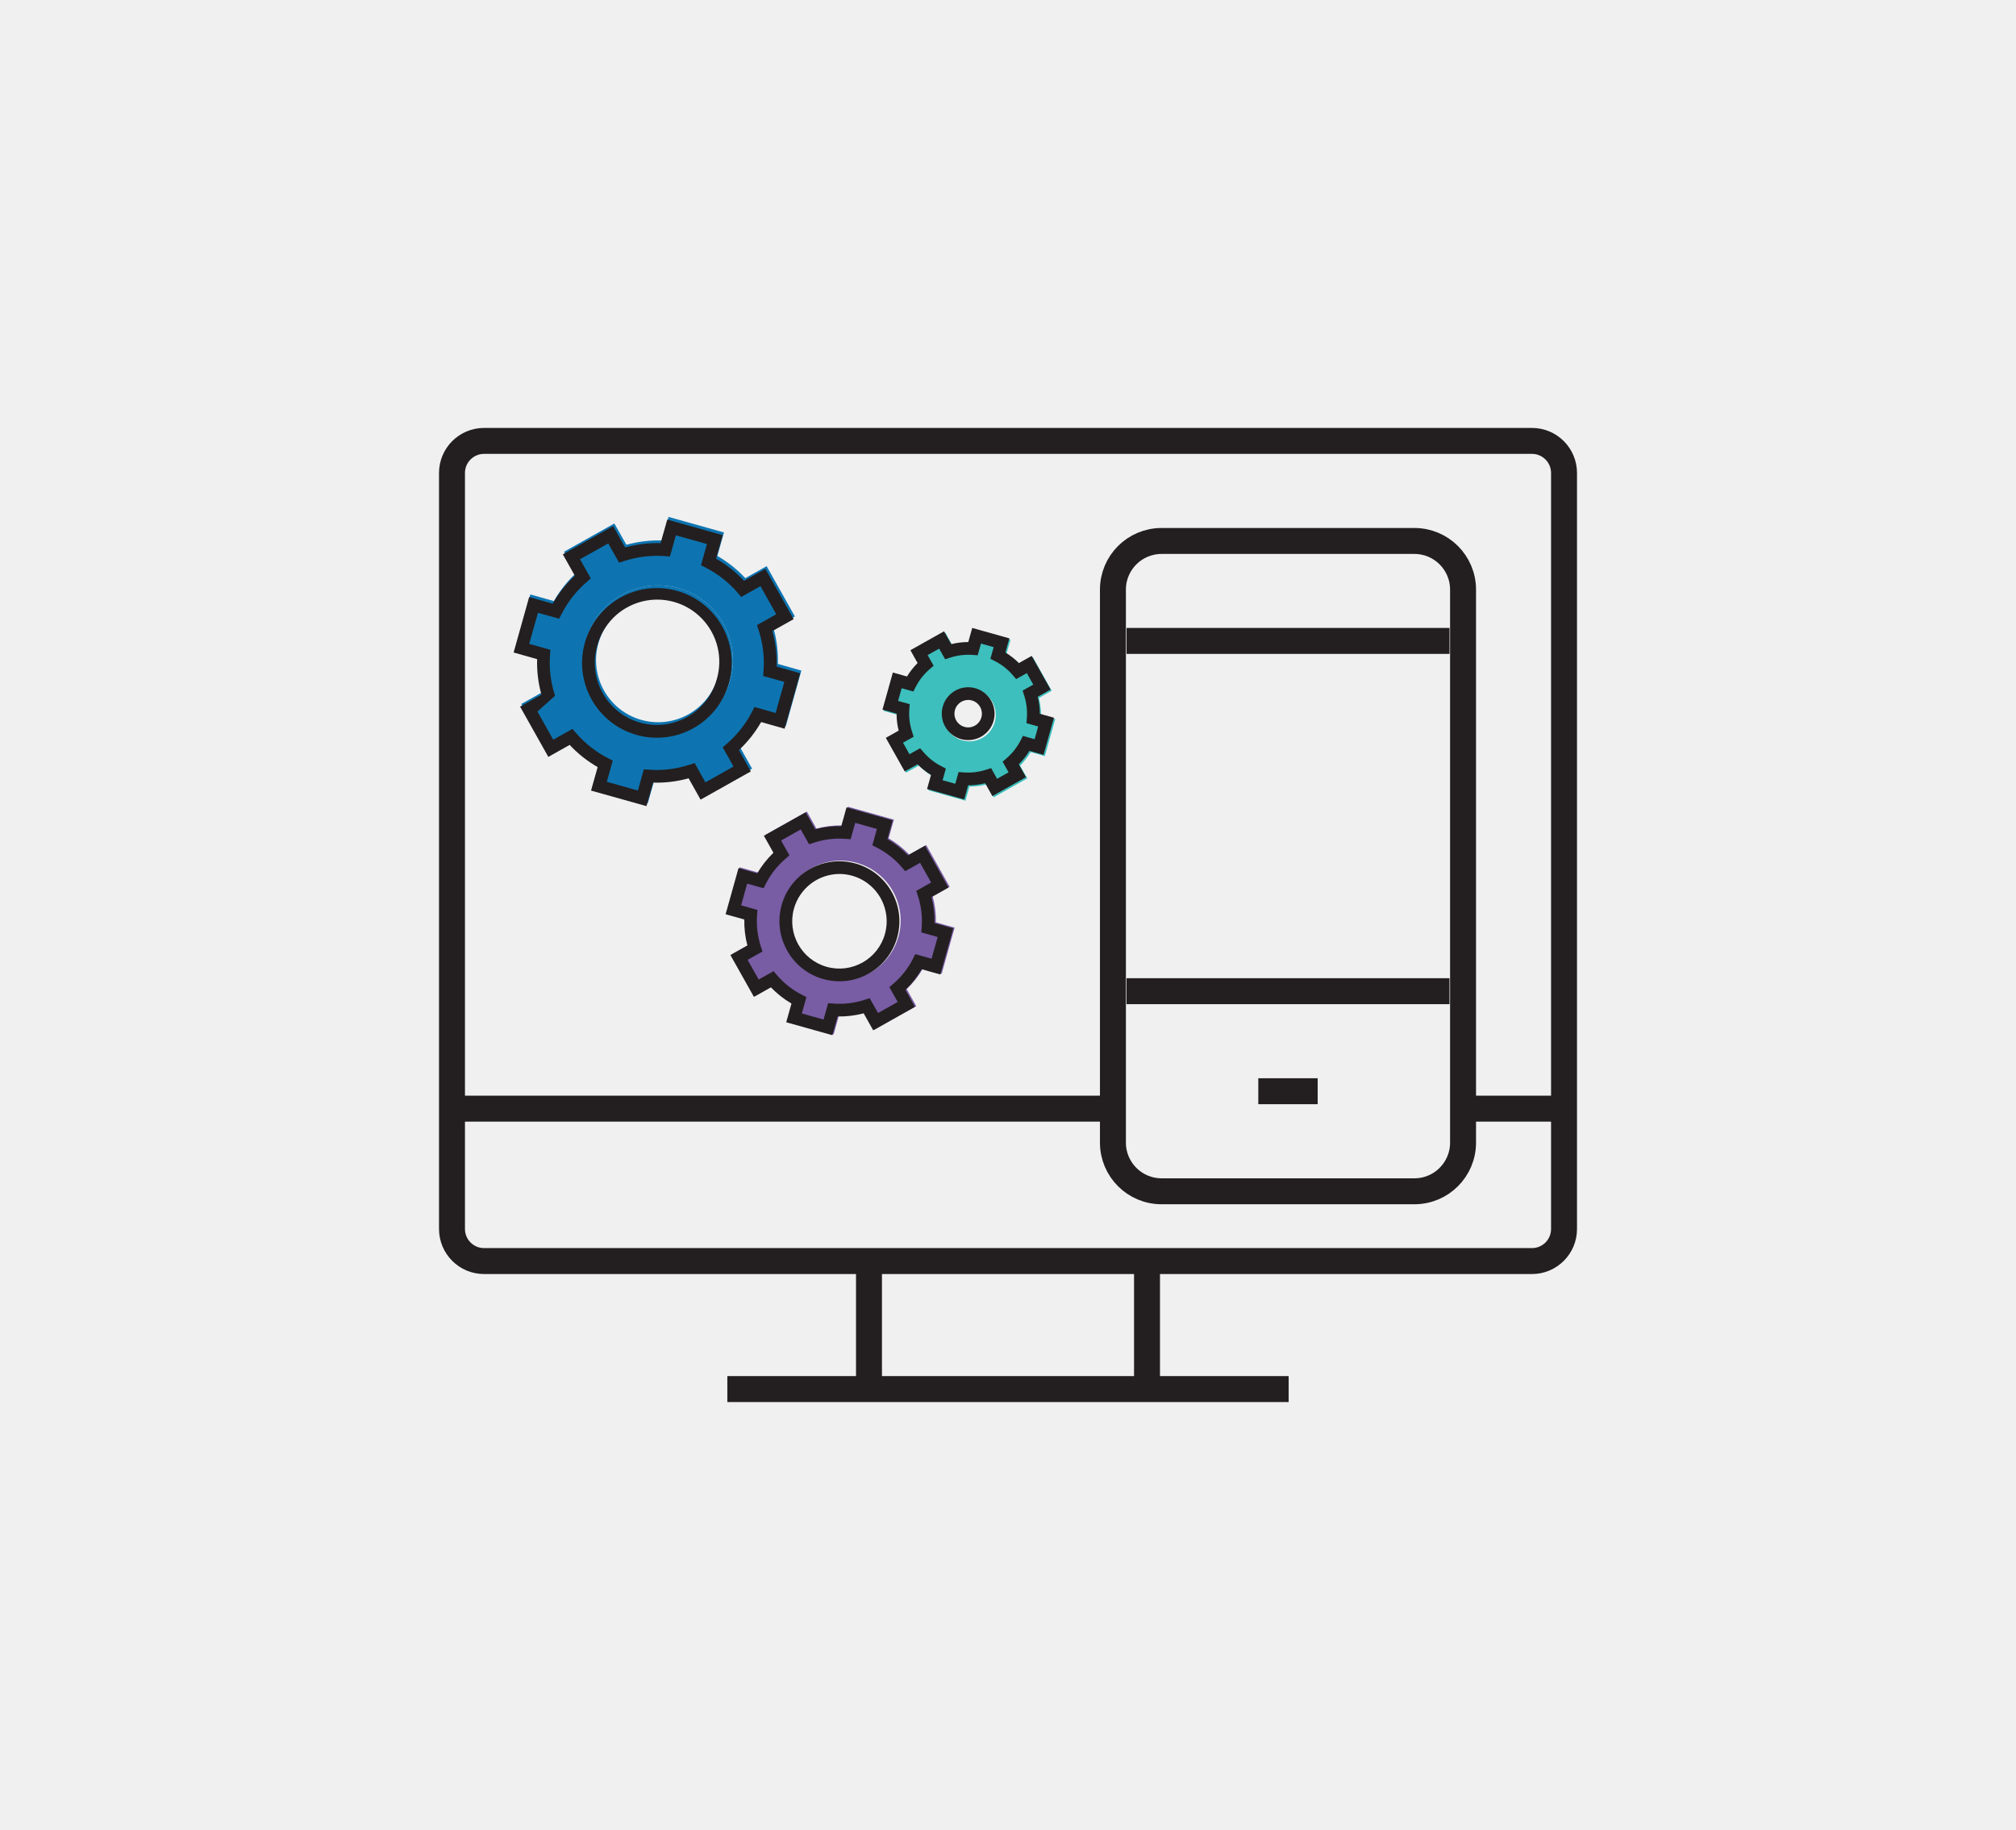
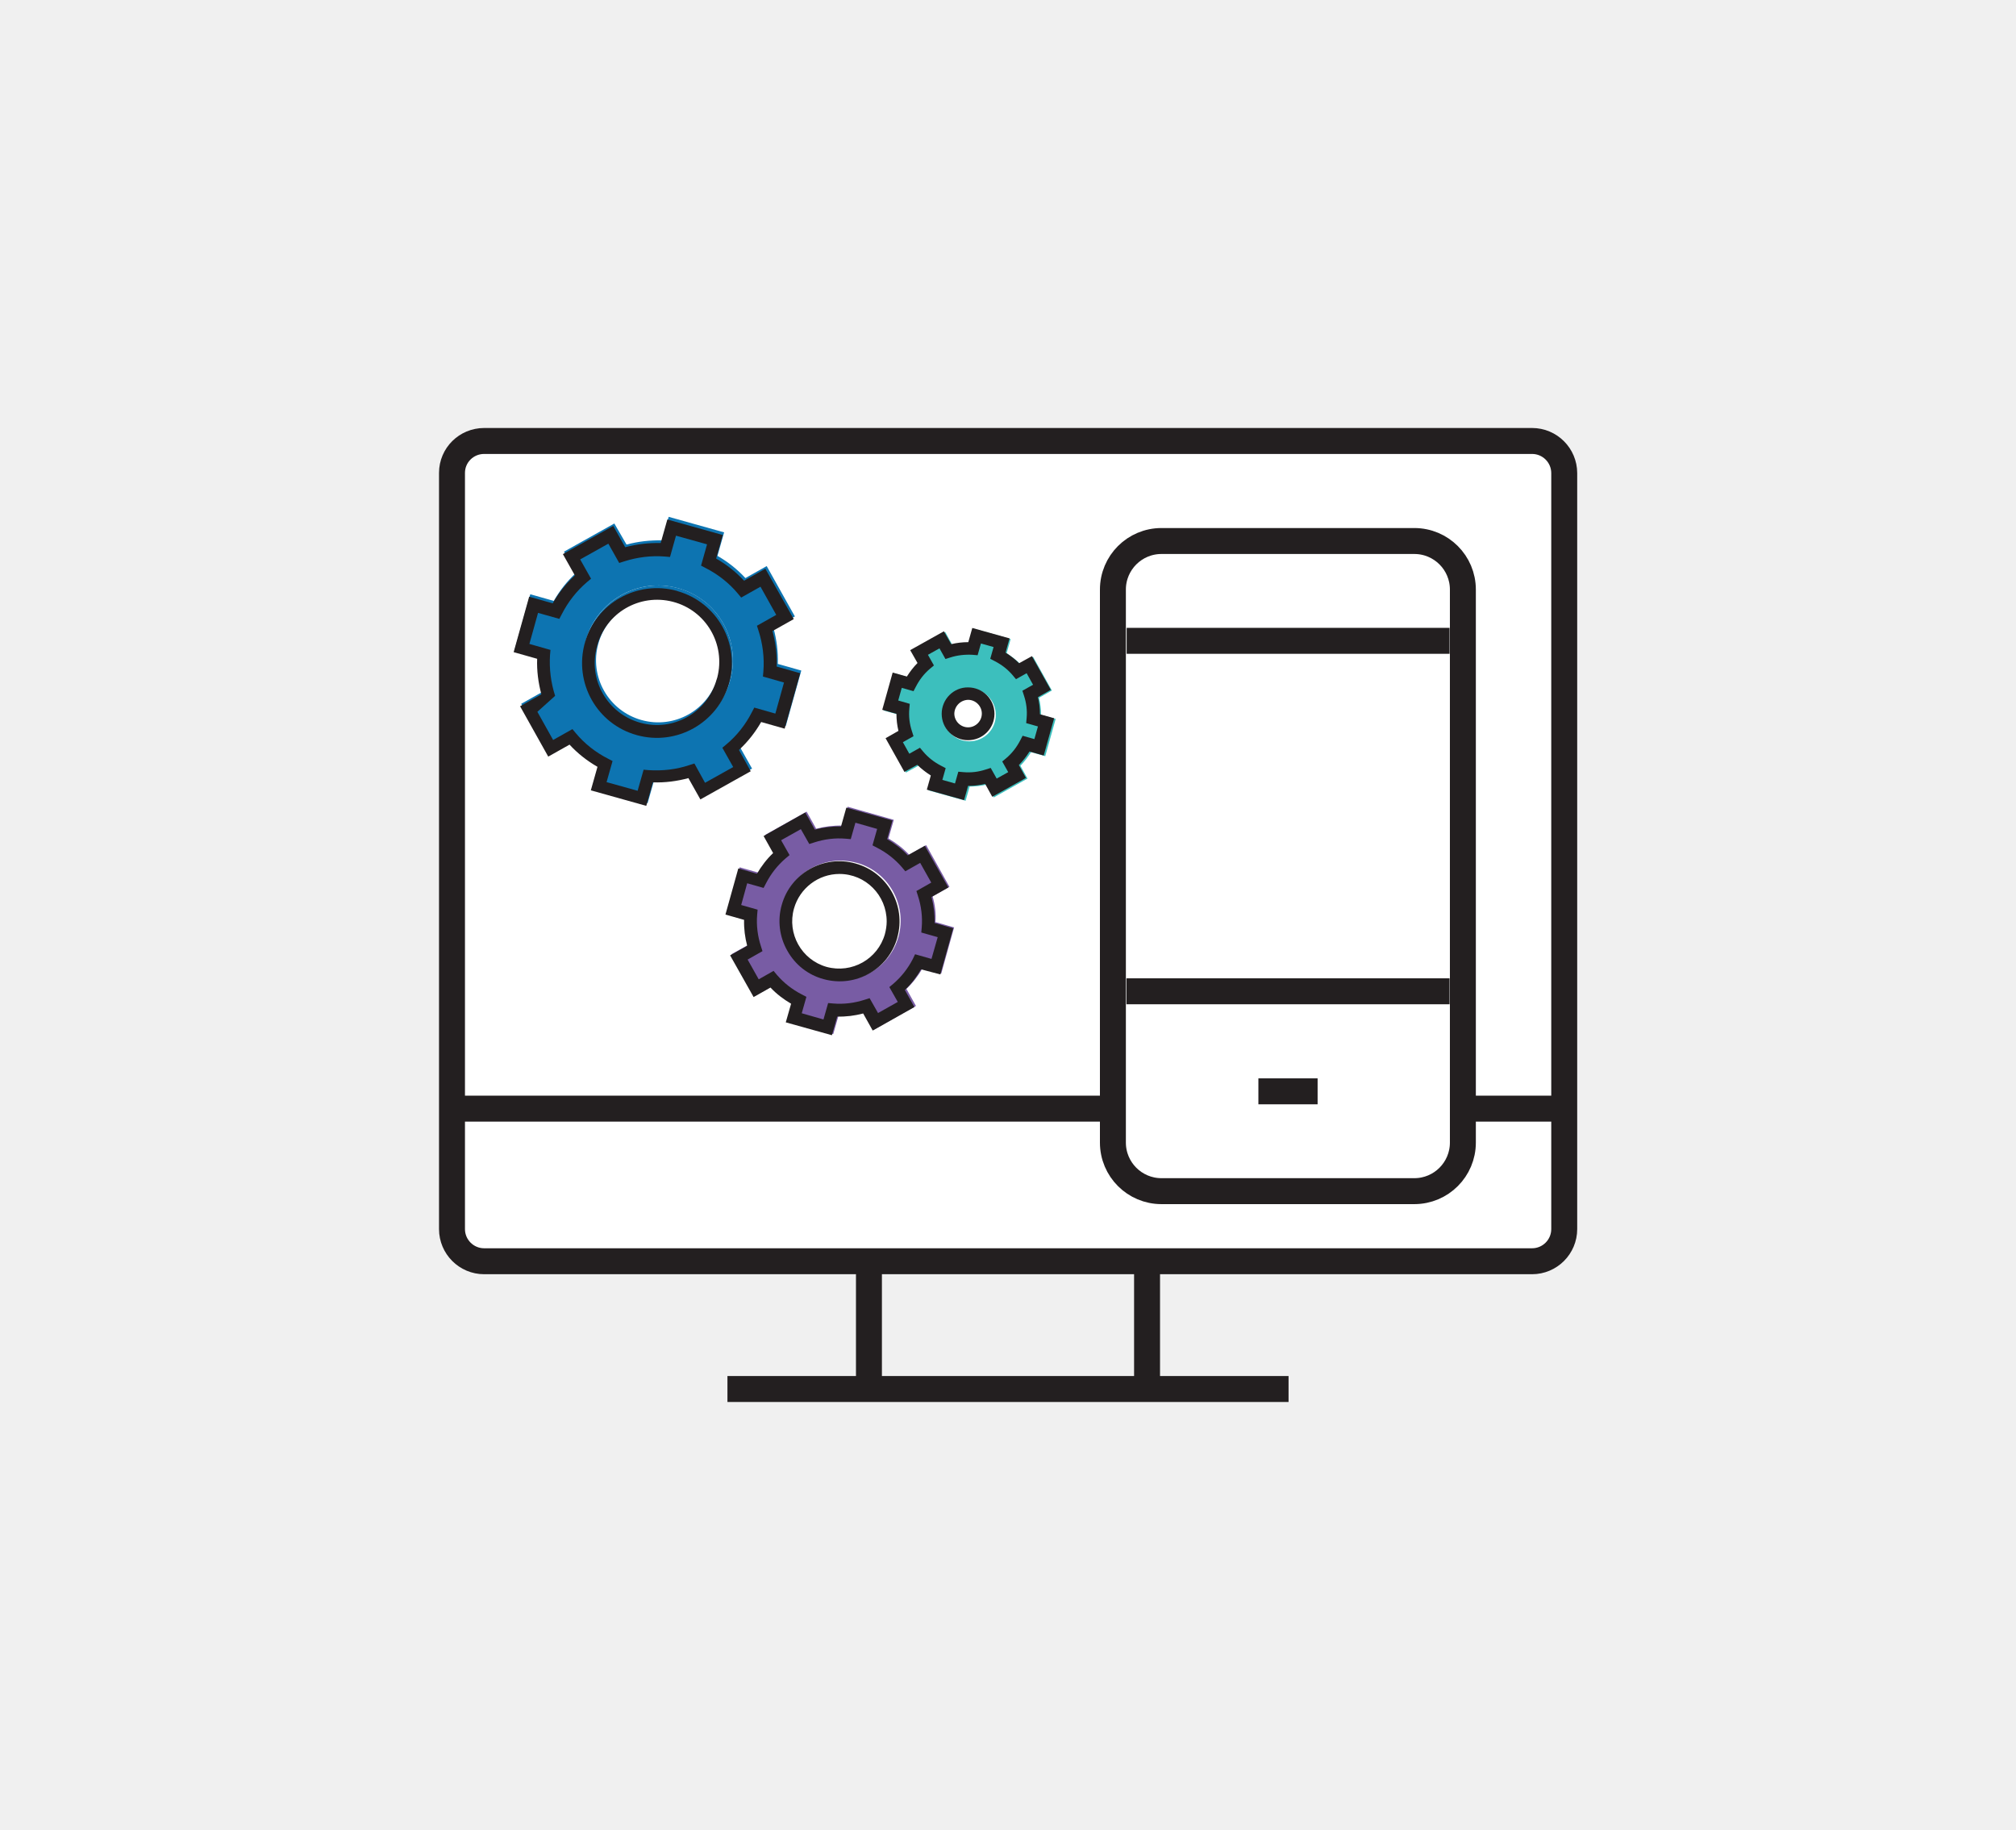
- <svg xmlns="http://www.w3.org/2000/svg" id="Layer_1" data-name="Layer 1" viewBox="0 0 909 825">
-   <defs>
-     <style>.cls-1,.cls-5{fill:none;}.cls-2{fill:#0d74b1;}.cls-3{fill:#785ca4;}.cls-4{fill:#3cbfbd;}.cls-5{stroke:#231f20;stroke-miterlimit:10;stroke-width:11.7px;}.cls-6{fill:#231f20;}</style>
-   </defs>
-   <path class="cls-1" d="M304.3,270.67a28,28,0,0,0-32,40.67,28,28,0,0,0,24.39,14.29,28,28,0,0,0,7.57-55Z" />
-   <path class="cls-2" d="M333.73,336.94a53.5,53.5,0,0,0,10-12.63l10.6,3,7-25-10.6-3a53.38,53.38,0,0,0-1.94-16l9.62-5.41-12.73-22.66-9.62,5.4a53.58,53.58,0,0,0-12.62-10l3-10.6-25-7-3,10.6a54.86,54.86,0,0,0-16,1.95L277,236l-22.67,12.73,5.41,9.63a53.26,53.26,0,0,0-10,12.62l-10.6-3-7,25,10.6,3a53.56,53.56,0,0,0,1.94,16l-9.63,5.4L247.81,340l9.62-5.41a53.51,53.51,0,0,0,12.63,10l-3,10.6,25,7,3-10.6a53.71,53.71,0,0,0,16-1.94l5.4,9.62,22.66-12.73Zm-4.53-30.19a33.68,33.68,0,0,1-41.57,23.35,33.75,33.75,0,0,1-23.35-41.57,33.71,33.71,0,1,1,64.92,18.21Z" />
-   <path class="cls-2" d="M305.85,265.16a33.73,33.73,0,1,0,23.35,41.58A33.69,33.69,0,0,0,305.85,265.16Zm17.85,40a28,28,0,0,1-34.52,19.39,28,28,0,0,1-19.39-34.51A28,28,0,1,1,323.7,305.2Z" />
-   <path class="cls-3" d="M420.55,404.1l7.65-4.31-10.58-18.84-7.66,4.3a42.57,42.57,0,0,0-9.28-7.31l2.37-8.43-20.81-5.85-2.37,8.45a42.23,42.23,0,0,0-11.75,1.42l-4.3-7.66L345,376.44l4.31,7.67a42.48,42.48,0,0,0-7.32,9.28L333.53,391l-5.83,20.82,8.44,2.37a42.16,42.16,0,0,0,1.42,11.73l-7.66,4.31,10.59,18.83,7.65-4.3a42.66,42.66,0,0,0,9.29,7.32l-2.37,8.44,20.81,5.83,2.37-8.44A42.79,42.79,0,0,0,390,456.51l4.3,7.66,18.83-10.59-4.29-7.66a42.45,42.45,0,0,0,7.32-9.29l8.44,2.37,5.83-20.81L422,415.83A42.34,42.34,0,0,0,420.55,404.1Zm-15.47,18.22A27,27,0,0,1,371.75,441,27.06,27.06,0,0,1,353,407.71,27,27,0,0,1,386.36,389a27.06,27.06,0,0,1,18.73,33.35Z" />
-   <path class="cls-4" d="M469.38,322.33a32.12,32.12,0,0,0-.93-7.67l5.78-3.25-8.52-15.16-5.78,3.24a31.58,31.58,0,0,0-6.07-4.78l1.79-6.37-16.75-4.7L437.13,290a32.11,32.11,0,0,0-7.67.94l-3.24-5.78L411,293.69l3.25,5.78a31.89,31.89,0,0,0-4.78,6.07l-6.37-1.79-4.7,16.75,6.37,1.78a31.87,31.87,0,0,0,.93,7.67L400,333.2l8.53,15.16,5.78-3.24a31.81,31.81,0,0,0,6.07,4.79l-1.79,6.37,16.75,4.7,1.79-6.37a32.12,32.12,0,0,0,7.67-.94l3.24,5.79,15.16-8.53-3.24-5.77a32.07,32.07,0,0,0,4.78-6.08l6.37,1.8,4.7-16.75ZM437.1,334.22A11.91,11.91,0,1,1,449,322.31,11.93,11.93,0,0,1,437.1,334.22Z" />
-   <rect class="cls-5" x="203.8" y="198.77" width="501.41" height="369.75" rx="14.46" ry="14.46" />
-   <line class="cls-5" x1="659.68" y1="499.81" x2="705.2" y2="499.81" />
-   <line class="cls-5" x1="203.8" y1="499.81" x2="501.81" y2="499.81" />
-   <line class="cls-5" x1="327.95" y1="626.23" x2="581.05" y2="626.23" />
-   <line class="cls-5" x1="391.82" y1="568.53" x2="391.82" y2="626.23" />
-   <line class="cls-5" x1="517.18" y1="568.53" x2="517.18" y2="626.23" />
-   <line class="cls-5" x1="653.56" y1="446.85" x2="507.93" y2="446.85" />
-   <line class="cls-5" x1="567.36" y1="491.95" x2="594.13" y2="491.95" />
-   <line class="cls-5" x1="653.58" y1="288.94" x2="507.96" y2="288.94" />
-   <rect class="cls-5" x="501.81" y="243.88" width="157.87" height="293.18" rx="21.93" ry="21.93" />
-   <path class="cls-6" d="M305.29,266.38A33.73,33.73,0,1,0,328.65,308,33.69,33.69,0,0,0,305.29,266.38Zm17.85,40a28,28,0,0,1-34.52,19.39,28,28,0,0,1-19.39-34.51,28,28,0,1,1,53.91,15.12Z" />
-   <path class="cls-6" d="M333.18,338.15a53.5,53.5,0,0,0,10-12.63l10.6,3,7-25-10.6-3a53.38,53.38,0,0,0-1.94-16l9.62-5.41L345.1,256.45l-9.62,5.4a53.58,53.58,0,0,0-12.62-10l3-10.6-25-7-3,10.6a54.86,54.86,0,0,0-16,1.95l-5.41-9.62-22.67,12.73,5.41,9.63a53.26,53.26,0,0,0-10,12.62l-10.6-3-7,25,10.6,3a53.56,53.56,0,0,0,1.94,16l-9.63,5.4,12.74,22.67,9.62-5.41a53.51,53.51,0,0,0,12.63,10l-3,10.6,25,7,3-10.6a53.71,53.71,0,0,0,16-1.94l5.4,9.62,22.66-12.73Zm-82.91-24.48A48,48,0,0,1,248,295.28l.17-2.34-9.54-2.68,3.93-14,9.55,2.68,1.07-2.09a47.8,47.8,0,0,1,11.45-14.54l1.77-1.53-4.87-8.67L274.26,245l4.87,8.67,2.23-.72a47.82,47.82,0,0,1,18.38-2.24l2.33.18,2.68-9.55,14,3.93-2.68,9.55,2.09,1.07a47.73,47.73,0,0,1,14.53,11.45l1.53,1.78,8.67-4.87L350,276.93l-8.68,4.88.72,2.23a47.83,47.83,0,0,1,2.24,18.38l-.17,2.33,9.54,2.67-3.93,14-9.55-2.68-1.07,2.09a47.8,47.8,0,0,1-11.46,14.54l-1.77,1.53,4.87,8.67-12.69,7.13L313.23,344l-2.23.72A47.74,47.74,0,0,1,292.62,347l-2.33-.17-2.68,9.55-14-3.93,2.68-9.55-2.08-1.07a48,48,0,0,1-14.55-11.46l-1.53-1.77-8.67,4.87-7.13-12.69" />
-   <path class="cls-6" d="M424.63,321.75a11.91,11.91,0,1,0,11.91-11.92A11.93,11.93,0,0,0,424.63,321.75Zm11.91-6.2a6.19,6.19,0,1,1-6.19,6.2A6.2,6.2,0,0,1,436.54,315.56Z" />
-   <path class="cls-6" d="M424,439.33l5.83-20.81-8.44-2.37A42.34,42.34,0,0,0,420,404.43l7.65-4.31-10.58-18.84-7.66,4.3a42.57,42.57,0,0,0-9.28-7.31l2.37-8.43L381.69,364l-2.37,8.45a42.23,42.23,0,0,0-11.75,1.42l-4.3-7.66-18.84,10.58,4.31,7.67a42.48,42.48,0,0,0-7.32,9.28L333,391.34l-5.83,20.82,8.44,2.37A42.16,42.16,0,0,0,337,426.26l-7.66,4.31,10.59,18.83,7.65-4.3a42.66,42.66,0,0,0,9.29,7.32l-2.37,8.44,20.81,5.83,2.37-8.44a42.79,42.79,0,0,0,11.74-1.42l4.3,7.66,18.83-10.59-4.29-7.66a42.45,42.45,0,0,0,7.32-9.29Zm-12.4-7a36.85,36.85,0,0,1-8.83,11.2L401,445l3.76,6.7-8.86,5-3.76-6.7-2.23.72a36.78,36.78,0,0,1-14.17,1.71l-2.33-.17-2.07,7.38-9.8-2.75,2.07-7.38-2.09-1.07a36.93,36.93,0,0,1-11.21-8.83l-1.53-1.77-6.69,3.76-5-8.87,6.7-3.77-.72-2.23a36.91,36.91,0,0,1-1.71-14.16l.18-2.34-7.38-2.07,2.74-9.8,7.38,2.08,1.07-2.09a36.75,36.75,0,0,1,8.83-11.2l1.77-1.53-3.77-6.7,8.87-5,3.76,6.7,2.23-.73a36.72,36.72,0,0,1,14.17-1.72l2.33.17,2.07-7.38,9.79,2.75-2.07,7.37,2.09,1.07a37.08,37.08,0,0,1,11.2,8.83l1.53,1.77,6.7-3.76,5,8.87-6.7,3.77.72,2.23a36.74,36.74,0,0,1,1.72,14.16l-.18,2.33,7.38,2.07-2.75,9.79-7.37-2.07Z" />
-   <path class="cls-6" d="M385.8,389.3a27,27,0,0,0-30.86,39.28,26.84,26.84,0,0,0,16.25,12.79,27,27,0,0,0,33.34-18.73A27.06,27.06,0,0,0,385.8,389.3ZM399,421.1a21.31,21.31,0,0,1-26.29,14.76A21.33,21.33,0,0,1,358,409.59,21.39,21.39,0,0,1,378.5,394,21.34,21.34,0,0,1,399,421.1Z" />
-   <path class="cls-6" d="M425.65,284.61l-15.16,8.52,3.25,5.78a31.9,31.9,0,0,0-4.78,6.07l-6.37-1.79-4.7,16.75,6.37,1.78a31.87,31.87,0,0,0,.93,7.67l-5.78,3.25,8.53,15.16,5.78-3.24a31.81,31.81,0,0,0,6.07,4.79L418,355.71l16.75,4.7,1.79-6.37a32.12,32.12,0,0,0,7.67-.94l3.24,5.79,15.16-8.53-3.24-5.77a32.07,32.07,0,0,0,4.78-6.08l6.37,1.8,4.7-16.75-6.37-1.78a32.12,32.12,0,0,0-.93-7.67l5.78-3.25-8.52-15.16-5.78,3.24a31.58,31.58,0,0,0-6.07-4.78l1.79-6.37-16.75-4.7-1.78,6.36a32.11,32.11,0,0,0-7.67.94Zm12.85,10.63,2.33.18,1.48-5.28,5.73,1.61L446.56,297l2.09,1.07a26.29,26.29,0,0,1,8,6.3l1.53,1.78,4.8-2.7,2.91,5.19-4.8,2.7.72,2.23A26.41,26.41,0,0,1,463,323.71l-.17,2.33,5.28,1.48-1.61,5.73-5.28-1.49-1.07,2.09a26.47,26.47,0,0,1-6.31,8l-1.77,1.53,2.69,4.8-5.18,2.91-2.69-4.81-2.23.72a26.55,26.55,0,0,1-10.11,1.23l-2.33-.17-1.49,5.28L425,351.75l1.48-5.28-2.08-1.07a26.36,26.36,0,0,1-8-6.31l-1.53-1.77-4.8,2.7-2.91-5.19,4.8-2.7-.72-2.23A26.35,26.35,0,0,1,410,319.79l.18-2.34L404.94,316l1.61-5.73,5.28,1.48,1.07-2.09a26.14,26.14,0,0,1,6.3-8l1.77-1.53-2.7-4.8,5.19-2.91,2.7,4.8,2.23-.73A26.63,26.63,0,0,1,438.5,295.25Z" />
+ <svg xmlns="http://www.w3.org/2000/svg" version="1.1" id="Layer_1" x="0px" y="0px" viewBox="0 0 909 825" style="enable-background:new 0 0 909 825;" xml:space="preserve">
+   <style type="text/css">
+ 	.st0{fill:#FFFFFF;}
+ 	.st1{fill:none;}
+ 	.st2{fill:#0D74B1;}
+ 	.st3{fill:#785CA4;}
+ 	.st4{fill:#3CBFBD;}
+ 	.st5{fill:none;stroke:#231F20;stroke-width:11.7;stroke-miterlimit:10;}
+ 	.st6{fill:#231F20;}
+ </style>
+   <rect x="209.2" y="202" class="st0" width="492" height="362.1" />
+   <path class="st1" d="M304.3,270.7c-14.9-4.2-30.3,4.5-34.5,19.4c-2,7.2-1.1,14.8,2.5,21.3c5,8.8,14.3,14.3,24.4,14.3  c15.5,0.1,28.1-12.4,28.2-27.8C324.9,285.1,316.5,274,304.3,270.7L304.3,270.7z" />
+   <path class="st2" d="M333.7,336.9c4-3.7,7.3-7.9,10-12.6l10.6,3l7-25l-10.6-3c0.2-5.4-0.5-10.8-1.9-16l9.6-5.4l-12.7-22.7l-9.6,5.4  c-3.7-4-7.9-7.3-12.6-10l3-10.6l-25-7l-3,10.6c-5.4-0.1-10.8,0.5-16,1.9L277,236l-22.7,12.7l5.4,9.6c-4,3.7-7.3,7.9-10,12.6l-10.6-3  l-7,25l10.6,3c-0.2,5.4,0.5,10.8,1.9,16l-9.6,5.4l12.8,22.6l9.6-5.4c3.7,4,7.9,7.3,12.6,10l-3,10.6l25,7l3-10.6  c5.4,0.2,10.8-0.5,16-1.9l5.4,9.6l22.7-12.7L333.7,336.9z M329.2,306.8c-5,17.9-23.6,28.4-41.5,23.4c0,0,0,0-0.1,0  c-17.9-5-28.4-23.6-23.4-41.6c5-17.9,23.6-28.4,41.6-23.4C323.8,270.2,334.2,288.8,329.2,306.8L329.2,306.8L329.2,306.8z" />
+   <path class="st2" d="M305.9,265.2c-17.9-5-36.6,5.4-41.6,23.3c-5,17.9,5.4,36.6,23.3,41.6s36.6-5.4,41.6-23.3c0,0,0,0,0,0  C334.2,288.8,323.8,270.2,305.9,265.2C305.9,265.2,305.9,265.2,305.9,265.2z M323.7,305.2c-4.2,14.9-19.6,23.6-34.5,19.4  c-14.9-4.2-23.6-19.6-19.4-34.5c4.2-14.9,19.6-23.6,34.5-19.4S327.9,290.3,323.7,305.2L323.7,305.2z" />
+   <path class="st3" d="M420.5,404.1l7.6-4.3L417.6,381l-7.7,4.3c-2.7-2.9-5.9-5.3-9.3-7.3l2.4-8.4l-20.8-5.9l-2.4,8.5  c-4-0.1-7.9,0.4-11.8,1.4l-4.3-7.7L345,376.4l4.3,7.7c-2.9,2.7-5.3,5.9-7.3,9.3l-8.5-2.4l-5.8,20.8l8.4,2.4c-0.1,4,0.4,7.9,1.4,11.7  l-7.7,4.3l10.6,18.8l7.6-4.3c2.7,2.9,5.9,5.3,9.3,7.3l-2.4,8.4l20.8,5.8l2.4-8.4c4,0.1,7.9-0.4,11.8-1.4l4.3,7.7l18.8-10.6l-4.3-7.7  c2.9-2.7,5.3-5.9,7.3-9.3l8.4,2.4l5.8-20.8l-8.4-2.4C422.1,411.9,421.6,407.9,420.5,404.1z M405.1,422.3  c-4,14.4-18.9,22.7-33.3,18.7c0,0,0,0,0,0c-14.4-4-22.7-18.9-18.8-33.3c4-14.4,18.9-22.7,33.3-18.7c0,0,0.1,0,0.1,0  C400.7,393,409.1,408,405.1,422.3L405.1,422.3z" />
+   <path class="st4" d="M469.4,322.3c0-2.6-0.3-5.2-0.9-7.7l5.8-3.3l-8.5-15.2l-5.8,3.2c-1.8-1.8-3.9-3.4-6.1-4.8l1.8-6.4l-16.8-4.7  l-1.8,6.4c-2.6,0-5.2,0.3-7.7,0.9l-3.2-5.8l-15.2,8.5l3.3,5.8c-1.8,1.8-3.4,3.9-4.8,6.1l-6.4-1.8l-4.7,16.8l6.4,1.8  c0,2.6,0.3,5.2,0.9,7.7l-5.7,3.3l8.5,15.2l5.8-3.2c1.8,1.8,3.9,3.4,6.1,4.8l-1.8,6.4l16.8,4.7l1.8-6.4c2.6,0,5.2-0.3,7.7-0.9  l3.2,5.8l15.2-8.5l-3.2-5.8c1.8-1.8,3.4-3.9,4.8-6.1l6.4,1.8l4.7-16.8L469.4,322.3z M437.1,334.2c-6.6,0-11.9-5.3-11.9-11.9  c0-6.6,5.3-11.9,11.9-11.9c6.6,0,11.9,5.3,11.9,11.9c0,0,0,0,0,0C449,328.9,443.7,334.2,437.1,334.2z" />
+   <path class="st5" d="M218.3,198.8h472.5c8,0,14.5,6.5,14.5,14.5v340.8c0,8-6.5,14.5-14.5,14.5H218.3c-8,0-14.5-6.5-14.5-14.5V213.2  C203.8,205.2,210.3,198.8,218.3,198.8z" />
+   <line class="st5" x1="659.7" y1="499.8" x2="705.2" y2="499.8" />
+   <line class="st5" x1="203.8" y1="499.8" x2="501.8" y2="499.8" />
+   <line class="st5" x1="328" y1="626.2" x2="581" y2="626.2" />
+   <line class="st5" x1="391.8" y1="568.5" x2="391.8" y2="626.2" />
+   <line class="st5" x1="517.2" y1="568.5" x2="517.2" y2="626.2" />
+   <line class="st5" x1="653.6" y1="446.9" x2="507.9" y2="446.9" />
+   <line class="st5" x1="567.4" y1="492" x2="594.1" y2="492" />
+   <line class="st5" x1="653.6" y1="288.9" x2="508" y2="288.9" />
+   <path class="st5" d="M523.7,243.9h114c12.1,0,21.9,9.8,21.9,21.9v249.3c0,12.1-9.8,21.9-21.9,21.9h-114c-12.1,0-21.9-9.8-21.9-21.9  V265.8C501.8,253.7,511.6,243.9,523.7,243.9z" />
+   <path class="st6" d="M305.3,266.4c-17.9-5-36.6,5.4-41.6,23.4s5.4,36.6,23.4,41.6c17.9,5,36.5-5.4,41.6-23.3  c5.1-17.9-5.3-36.5-23.2-41.6C305.4,266.4,305.3,266.4,305.3,266.4z M323.1,306.4c-4.2,14.9-19.6,23.6-34.5,19.4  c-14.9-4.2-23.6-19.6-19.4-34.5c3.9-15,19.2-23.9,34.2-20c15,3.9,23.9,19.2,20,34.2C323.3,305.7,323.2,306,323.1,306.4L323.1,306.4z  " />
+   <path class="st6" d="M333.2,338.1c4-3.7,7.3-7.9,10-12.6l10.6,3l7-25l-10.6-3c0.2-5.4-0.5-10.8-1.9-16l9.6-5.4l-12.8-22.7l-9.6,5.4  c-3.7-4-7.9-7.3-12.6-10l3-10.6l-25-7l-3,10.6c-5.4-0.1-10.8,0.5-16,1.9l-5.4-9.6l-22.7,12.7l5.4,9.6c-4,3.7-7.3,7.9-10,12.6  l-10.6-3l-7,25l10.6,3c-0.2,5.4,0.5,10.8,1.9,16l-9.6,5.4l12.7,22.7l9.6-5.4c3.7,4,7.9,7.3,12.6,10l-3,10.6l25,7l3-10.6  c5.4,0.2,10.8-0.5,16-1.9l5.4,9.6l22.7-12.7L333.2,338.1z M250.3,313.7c-1.9-5.9-2.7-12.2-2.3-18.4l0.2-2.3l-9.5-2.7l3.9-14l9.6,2.7  l1.1-2.1c2.8-5.5,6.7-10.5,11.4-14.5l1.8-1.5l-4.9-8.7l12.7-7.1l4.9,8.7l2.2-0.7c5.9-1.9,12.2-2.7,18.4-2.2l2.3,0.2l2.7-9.6l14,3.9  l-2.7,9.6l2.1,1.1c5.5,2.8,10.5,6.7,14.5,11.5l1.5,1.8l8.7-4.9l7.1,12.7l-8.7,4.9l0.7,2.2c1.9,5.9,2.7,12.2,2.2,18.4l-0.2,2.3  l9.5,2.7l-3.9,14l-9.5-2.7l-1.1,2.1c-2.8,5.5-6.7,10.5-11.5,14.5l-1.8,1.5l4.9,8.7l-12.7,7.1l-4.8-8.7l-2.2,0.7  c-5.9,2-12.2,2.7-18.4,2.3l-2.3-0.2l-2.7,9.5l-14-3.9l2.7-9.5l-2.1-1.1c-5.5-2.8-10.5-6.7-14.5-11.5l-1.5-1.8l-8.7,4.9l-7.1-12.7" />
+   <path class="st6" d="M424.6,321.8c0,6.6,5.3,11.9,11.9,11.9c6.6,0,11.9-5.3,11.9-11.9c0-6.6-5.3-11.9-11.9-11.9  C430,309.8,424.6,315.2,424.6,321.8z M436.5,315.5c3.4,0,6.2,2.8,6.2,6.2c0,3.4-2.8,6.2-6.2,6.2c-3.4,0-6.2-2.8-6.2-6.2  C430.4,318.3,433.1,315.6,436.5,315.5L436.5,315.5z" />
+   <path class="st6" d="M424,439.3l5.8-20.8l-8.4-2.4c0.1-4-0.4-7.9-1.4-11.7l7.6-4.3l-10.6-18.8l-7.7,4.3c-2.7-2.9-5.9-5.3-9.3-7.3  l2.4-8.4l-20.8-5.8l-2.4,8.5c-4-0.1-7.9,0.4-11.8,1.4l-4.3-7.7l-18.8,10.6l4.3,7.7c-2.9,2.7-5.3,5.9-7.3,9.3l-8.4-2.4l-5.8,20.8  l8.4,2.4c-0.1,4,0.4,7.9,1.4,11.7l-7.7,4.3l10.6,18.8l7.6-4.3c2.7,2.9,5.9,5.3,9.3,7.3l-2.4,8.4l20.8,5.8l2.4-8.4  c4,0.1,7.9-0.4,11.7-1.4l4.3,7.7l18.8-10.6l-4.3-7.7c2.9-2.7,5.3-5.9,7.3-9.3L424,439.3z M411.6,432.3c-2.2,4.3-5.2,8.1-8.8,11.2  L401,445l3.8,6.7l-8.9,5l-3.8-6.7l-2.2,0.7c-4.6,1.5-9.4,2.1-14.2,1.7l-2.3-0.2l-2.1,7.4l-9.8-2.8l2.1-7.4l-2.1-1.1  c-4.3-2.2-8.1-5.2-11.2-8.8l-1.5-1.8l-6.7,3.8l-5-8.9l6.7-3.8l-0.7-2.2c-1.5-4.6-2.1-9.4-1.7-14.2l0.2-2.3l-7.4-2.1l2.7-9.8l7.4,2.1  l1.1-2.1c2.2-4.3,5.2-8.1,8.8-11.2l1.8-1.5l-3.8-6.7l8.9-5l3.8,6.7l2.2-0.7c4.6-1.5,9.4-2.1,14.2-1.7l2.3,0.2l2.1-7.4l9.8,2.8  l-2.1,7.4l2.1,1.1c4.3,2.2,8.1,5.2,11.2,8.8l1.5,1.8l6.7-3.8l5,8.9l-6.7,3.8l0.7,2.2c1.5,4.6,2.1,9.4,1.7,14.2l-0.2,2.3l7.4,2.1  l-2.8,9.8l-7.4-2.1L411.6,432.3z" />
+   <path class="st6" d="M385.8,389.3c-14.3-4.1-29.3,4.3-33.3,18.6c-2,6.9-1.1,14.4,2.5,20.7c3.5,6.3,9.3,10.9,16.3,12.8  c14.4,4,29.3-4.3,33.3-18.7c0,0,0-0.1,0-0.1C408.6,408.3,400.2,393.3,385.8,389.3z M399,421.1c-3.2,11.3-14.9,17.9-26.3,14.8  c0,0,0,0,0,0c-11.3-3.2-17.9-15-14.7-26.3c2.6-9.2,11-15.6,20.5-15.6c11.8,0,21.3,9.6,21.3,21.4C399.8,417.3,399.5,419.2,399,421.1z  " />
+   <path class="st6" d="M425.6,284.6l-15.2,8.5l3.3,5.8c-1.8,1.8-3.4,3.9-4.8,6.1l-6.4-1.8l-4.7,16.8l6.4,1.8c0,2.6,0.3,5.2,0.9,7.7  l-5.8,3.3l8.5,15.2l5.8-3.2c1.8,1.8,3.9,3.4,6.1,4.8l-1.8,6.4l16.8,4.7l1.8-6.4c2.6,0,5.2-0.3,7.7-0.9l3.2,5.8l15.2-8.5l-3.2-5.8  c1.8-1.8,3.4-3.9,4.8-6.1l6.4,1.8l4.7-16.8l-6.4-1.8c0-2.6-0.3-5.2-0.9-7.7l5.8-3.3l-8.5-15.2l-5.8,3.2c-1.8-1.8-3.9-3.4-6.1-4.8  l1.8-6.4l-16.8-4.7l-1.8,6.4c-2.6,0-5.2,0.3-7.7,0.9L425.6,284.6z M438.5,295.2l2.3,0.2l1.5-5.3l5.7,1.6l-1.5,5.3l2.1,1.1  c3.1,1.6,5.8,3.7,8,6.3l1.5,1.8l4.8-2.7l2.9,5.2l-4.8,2.7l0.7,2.2c1.1,3.3,1.5,6.7,1.2,10.1l-0.2,2.3l5.3,1.5l-1.6,5.7l-5.3-1.5  l-1.1,2.1c-1.6,3.1-3.7,5.8-6.3,8l-1.8,1.5l2.7,4.8l-5.2,2.9l-2.7-4.8l-2.2,0.7c-3.3,1.1-6.7,1.5-10.1,1.2l-2.3-0.2l-1.5,5.3  l-5.7-1.6l1.5-5.3l-2.1-1.1c-3.1-1.6-5.8-3.7-8-6.3l-1.5-1.8l-4.8,2.7l-2.9-5.2l4.8-2.7l-0.7-2.2c-1.1-3.3-1.5-6.7-1.2-10.1l0.2-2.3  l-5.2-1.5l1.6-5.7l5.3,1.5l1.1-2.1c1.6-3.1,3.7-5.8,6.3-8l1.8-1.5l-2.7-4.8l5.2-2.9l2.7,4.8l2.2-0.7  C431.6,295.4,435.1,295,438.5,295.2L438.5,295.2z" />
</svg>
